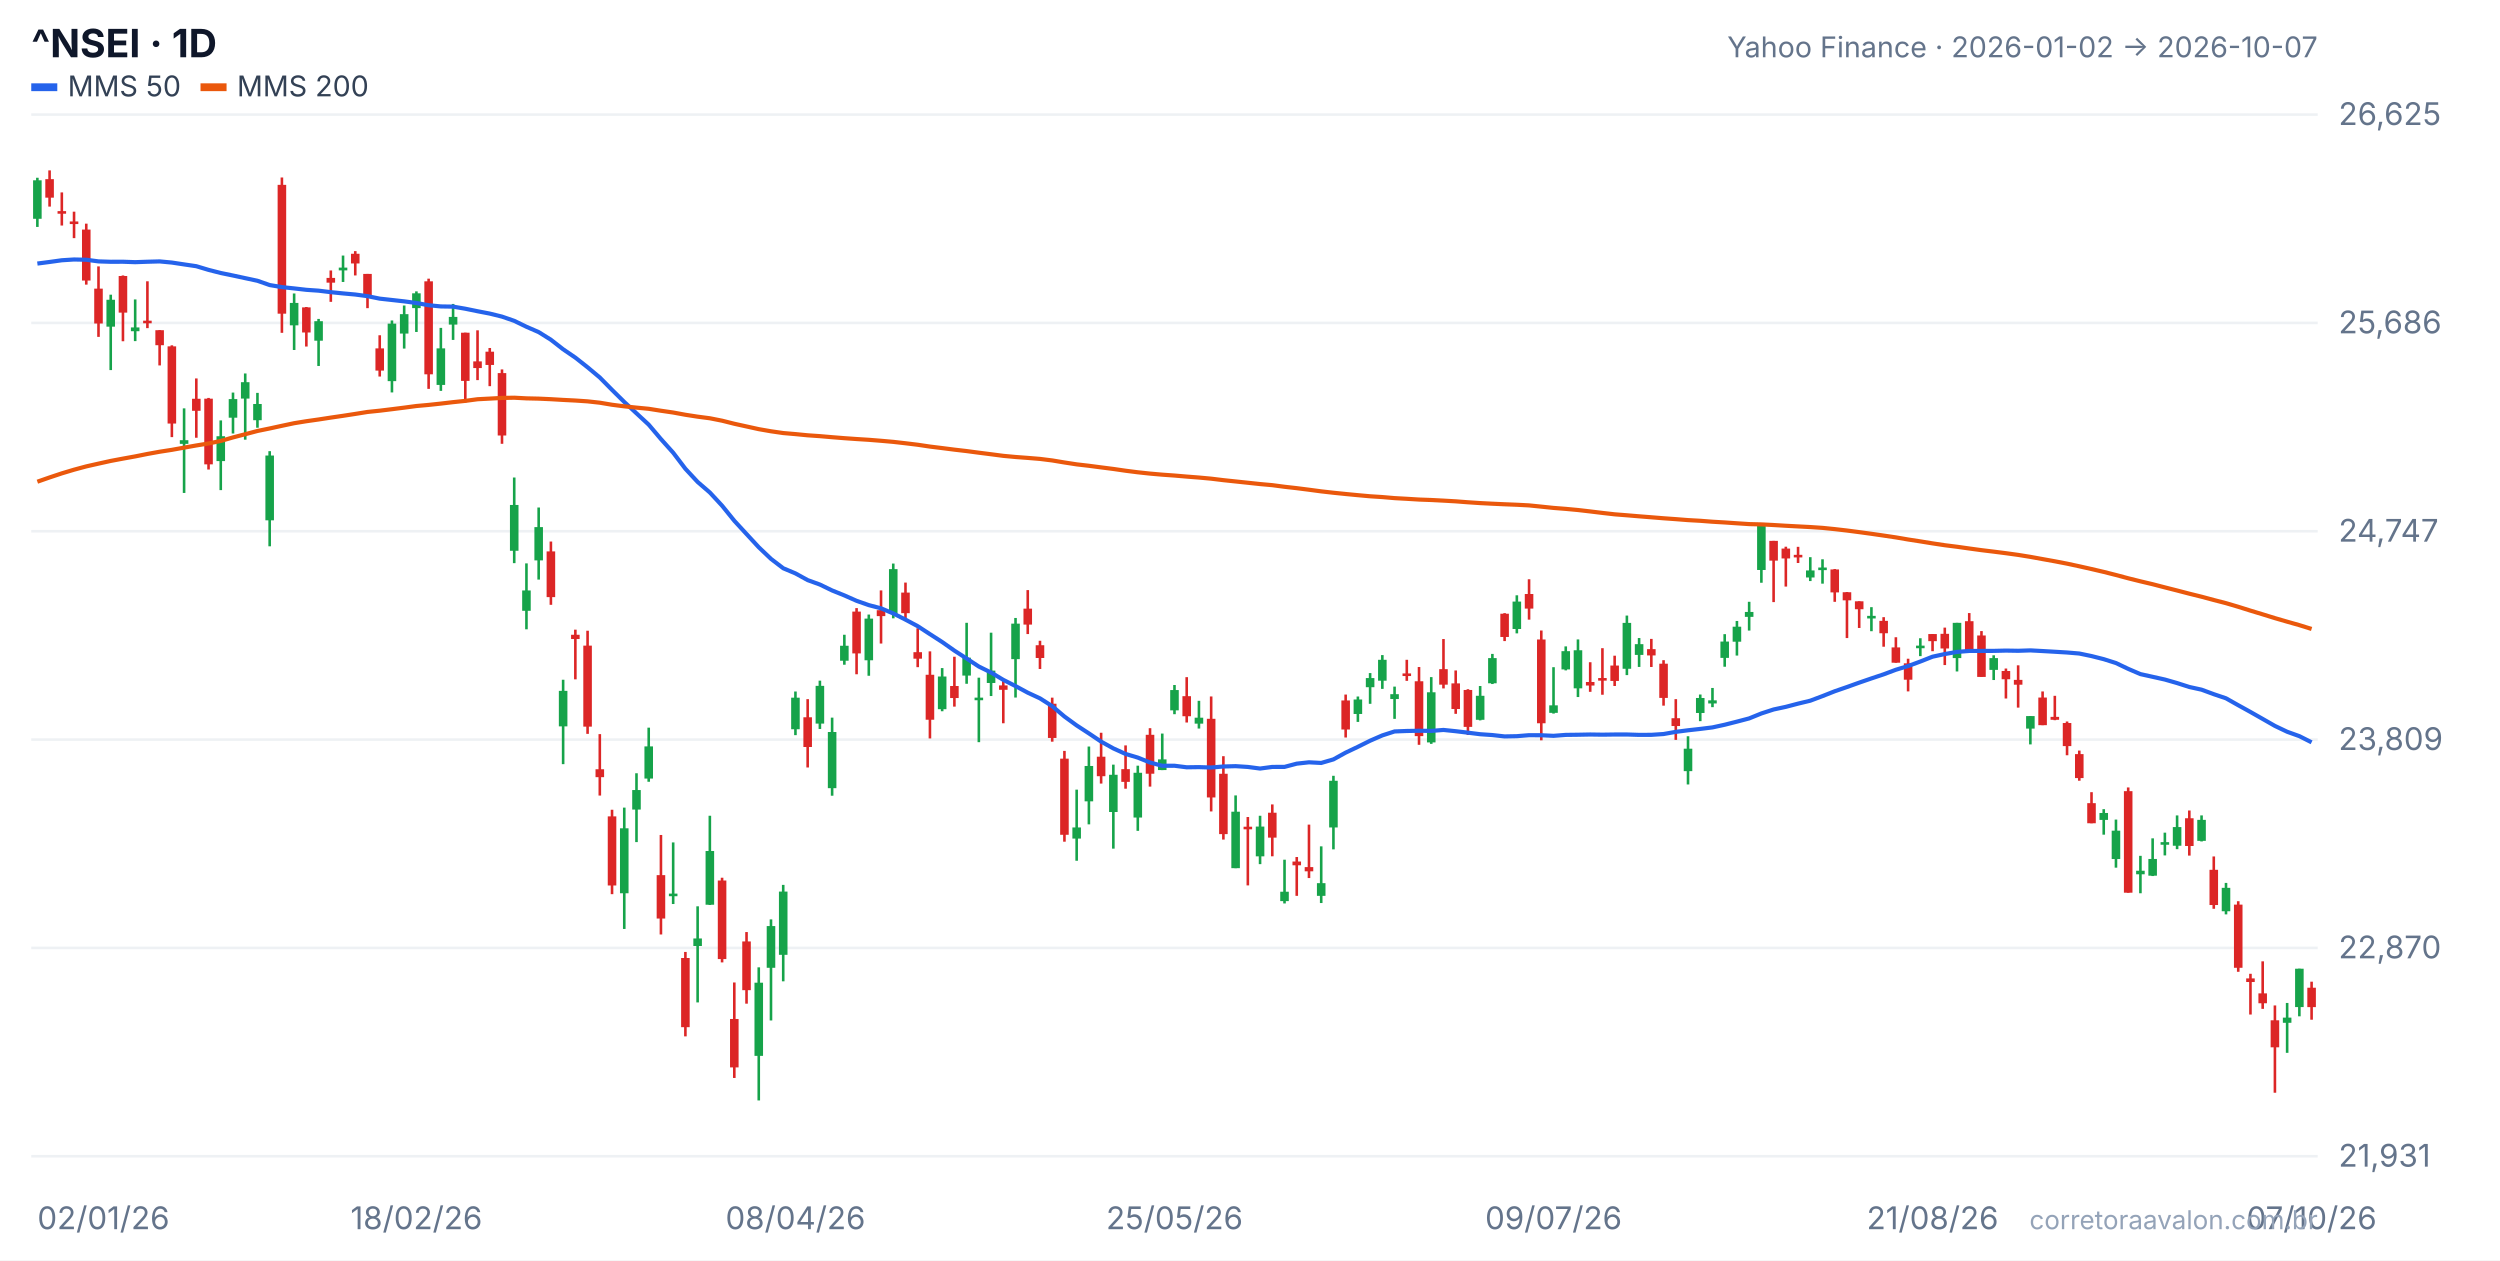
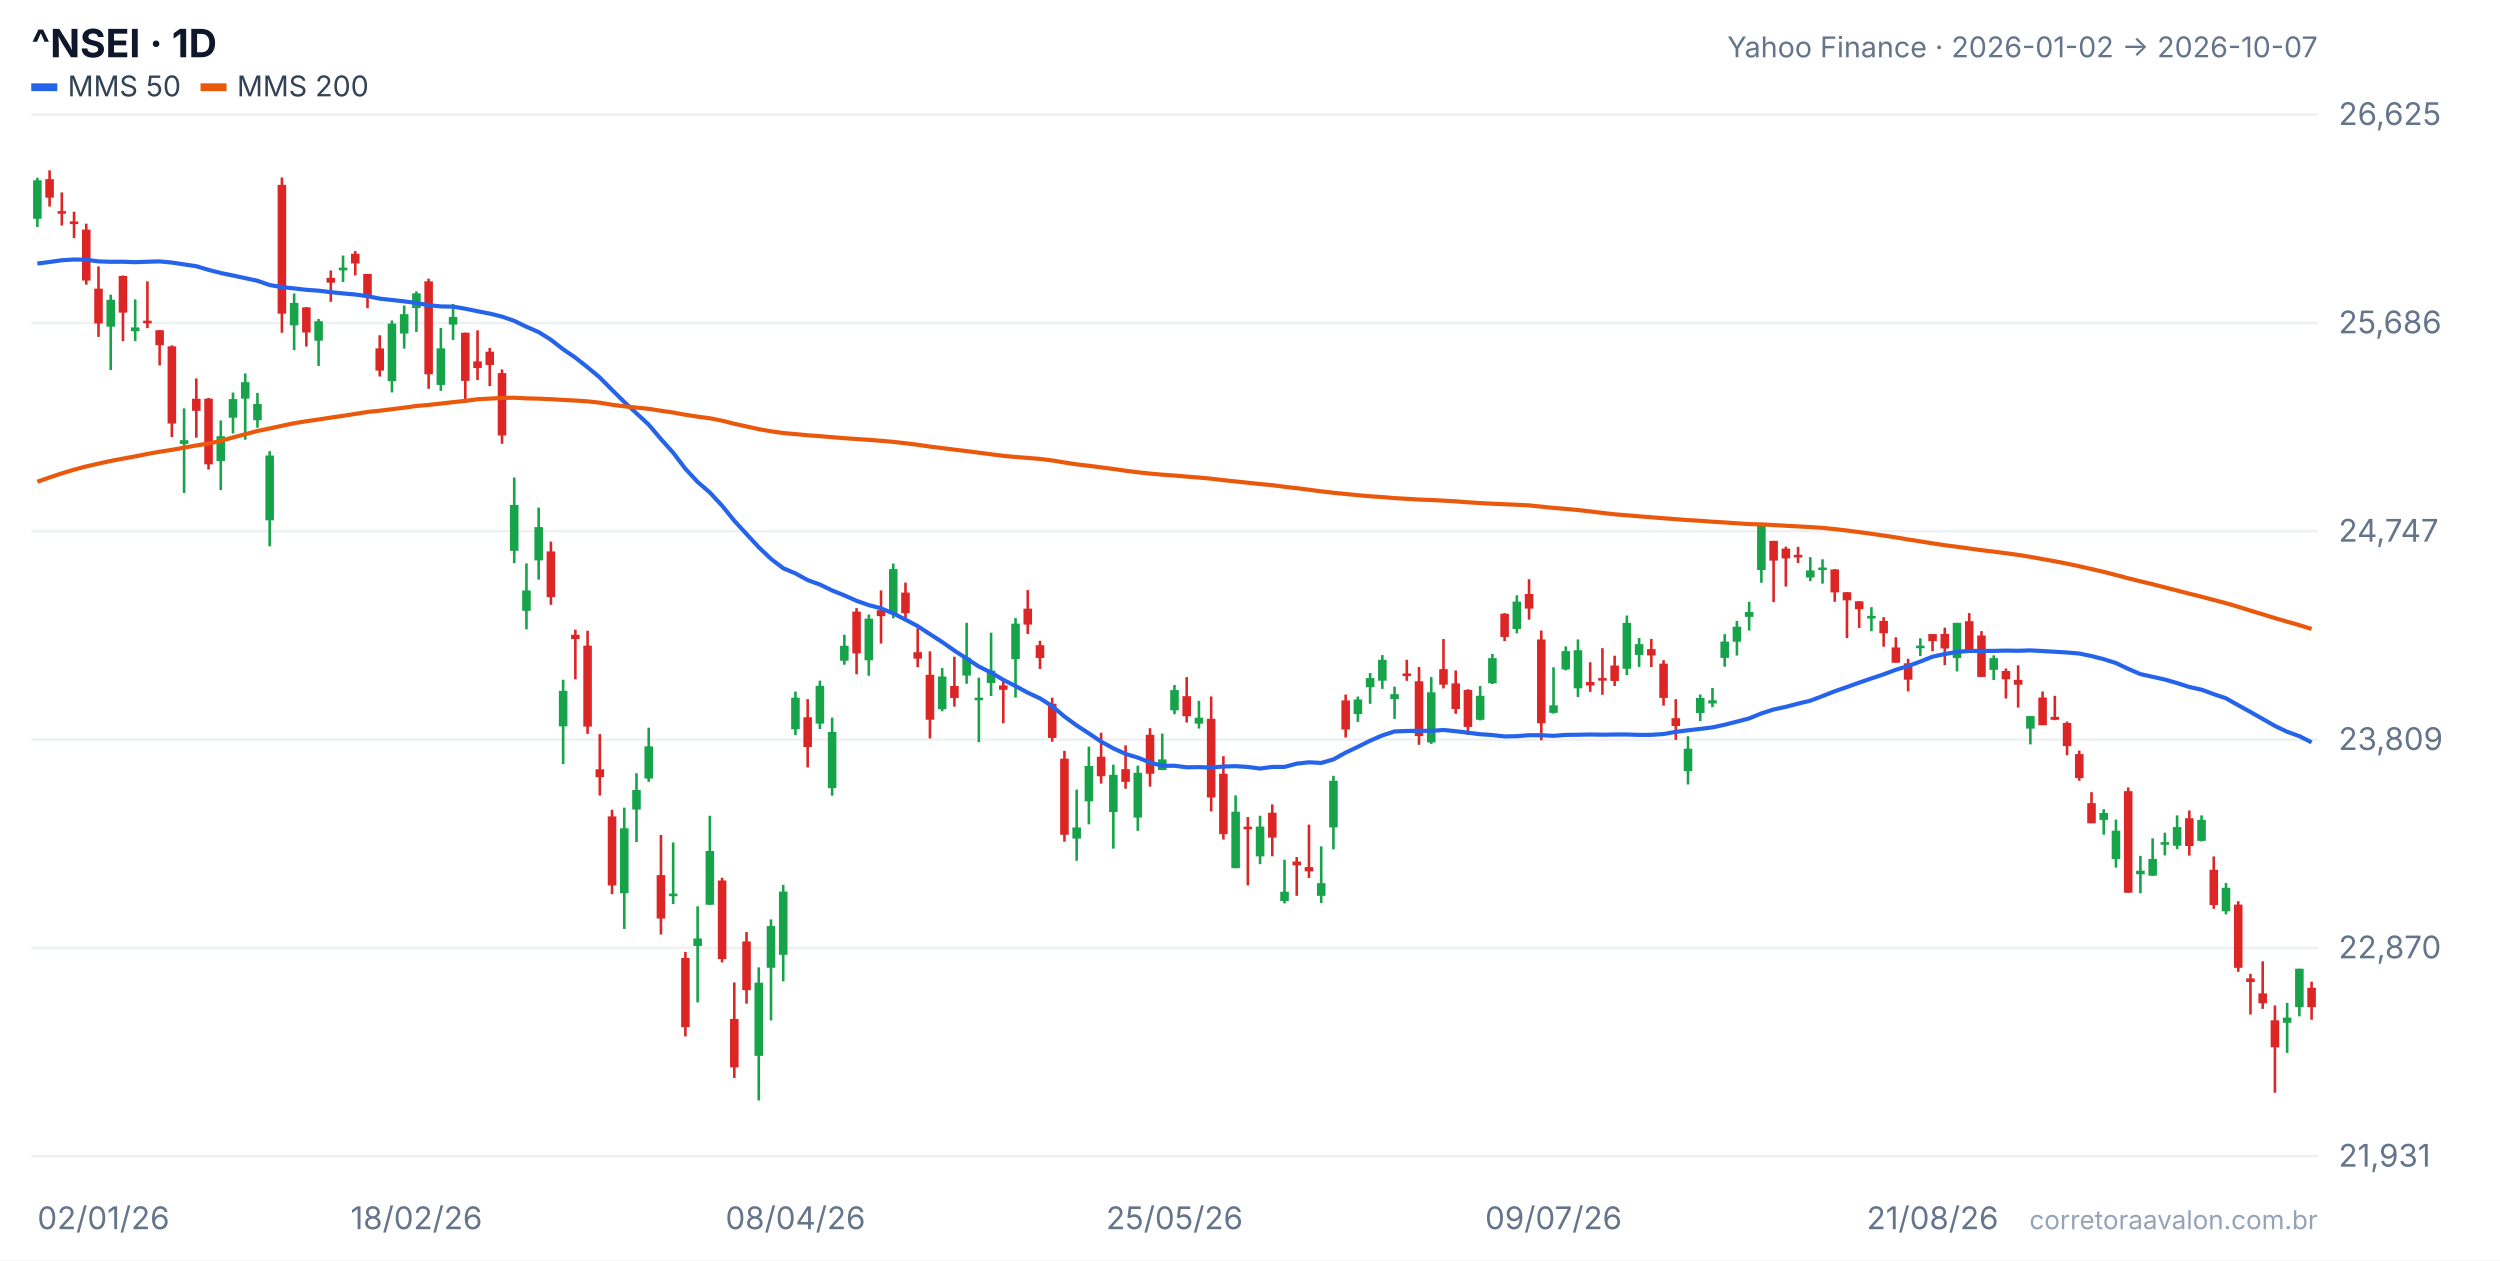
<svg xmlns="http://www.w3.org/2000/svg" viewBox="0 0 960 484" font-family="Inter,system-ui,sans-serif" font-size="12" role="img">
  <rect width="960" height="484" fill="#ffffff" />
  <text x="12" y="22" font-size="15" font-weight="700" fill="#0f172a">^NSEI · 1D</text>
  <text x="890" y="22" font-size="11" fill="#64748b" text-anchor="end">Yahoo Finance · 2026-01-02 → 2026-10-07</text>
  <line x1="12" x2="890" y1="444" y2="444" stroke="#eef1f4" />
  <text x="898" y="448" fill="#64748b">21,931</text>
  <line x1="12" x2="890" y1="364" y2="364" stroke="#eef1f4" />
  <text x="898" y="368" fill="#64748b">22,870</text>
  <line x1="12" x2="890" y1="284" y2="284" stroke="#eef1f4" />
  <text x="898" y="288" fill="#64748b">23,809</text>
  <line x1="12" x2="890" y1="204" y2="204" stroke="#eef1f4" />
  <text x="898" y="208" fill="#64748b">24,747</text>
  <line x1="12" x2="890" y1="124" y2="124" stroke="#eef1f4" />
  <text x="898" y="128" fill="#64748b">25,686</text>
  <line x1="12" x2="890" y1="44" y2="44" stroke="#eef1f4" />
  <text x="898" y="48" fill="#64748b">26,625</text>
  <text x="14.348" y="472" fill="#64748b" text-anchor="start">02/01/26</text>
  <text x="159.898" y="472" fill="#64748b" text-anchor="middle">18/02/26</text>
  <text x="305.449" y="472" fill="#64748b" text-anchor="middle">08/04/26</text>
  <text x="451" y="472" fill="#64748b" text-anchor="middle">25/05/26</text>
  <text x="596.551" y="472" fill="#64748b" text-anchor="middle">09/07/26</text>
  <text x="742.102" y="472" fill="#64748b" text-anchor="middle">21/08/26</text>
-   <text x="887.652" y="472" fill="#64748b" text-anchor="middle">07/10/26</text>
  <line x1="14.348" x2="14.348" y1="68.258" y2="87.143" stroke="#16a34a" />
  <rect x="12.704" y="69.234" width="3.287" height="14.782" fill="#16a34a" />
  <line x1="19.043" x2="19.043" y1="65.429" y2="79.333" stroke="#dc2626" />
  <rect x="17.399" y="68.795" width="3.287" height="7.108" fill="#dc2626" />
  <line x1="23.738" x2="23.738" y1="73.887" y2="86.602" stroke="#dc2626" />
  <rect x="22.095" y="81.067" width="3.287" height="1" fill="#dc2626" />
  <line x1="28.433" x2="28.433" y1="81.284" y2="91.447" stroke="#dc2626" />
  <rect x="26.79" y="85.039" width="3.287" height="1" fill="#dc2626" />
  <line x1="33.128" x2="33.128" y1="85.882" y2="109.298" stroke="#dc2626" />
  <rect x="31.485" y="88.158" width="3.287" height="19.572" fill="#dc2626" />
  <line x1="37.824" x2="37.824" y1="102.296" y2="129.363" stroke="#dc2626" />
  <rect x="36.18" y="110.836" width="3.287" height="13.389" fill="#dc2626" />
  <line x1="42.519" x2="42.519" y1="113.158" y2="142.113" stroke="#16a34a" />
  <rect x="40.875" y="115.11" width="3.287" height="10.329" fill="#16a34a" />
  <line x1="47.214" x2="47.214" y1="105.773" y2="131.042" stroke="#dc2626" />
  <rect x="45.571" y="105.982" width="3.287" height="14.066" fill="#dc2626" />
  <line x1="51.909" x2="51.909" y1="114.982" y2="130.987" stroke="#16a34a" />
  <rect x="50.266" y="125.733" width="3.287" height="1.453" fill="#16a34a" />
  <line x1="56.604" x2="56.604" y1="108.015" y2="126.006" stroke="#dc2626" />
  <rect x="54.961" y="123.138" width="3.287" height="1" fill="#dc2626" />
  <line x1="61.299" x2="61.299" y1="126.781" y2="140.327" stroke="#dc2626" />
  <rect x="59.656" y="126.798" width="3.287" height="5.761" fill="#dc2626" />
  <line x1="65.995" x2="65.995" y1="132.602" y2="167.855" stroke="#dc2626" />
  <rect x="64.351" y="133.002" width="3.287" height="29.641" fill="#dc2626" />
  <line x1="70.69" x2="70.69" y1="156.81" y2="189.293" stroke="#16a34a" />
  <rect x="69.047" y="169.035" width="3.287" height="1.406" fill="#16a34a" />
  <line x1="75.385" x2="75.385" y1="145.322" y2="168.098" stroke="#dc2626" />
  <rect x="73.742" y="153.128" width="3.287" height="4.623" fill="#dc2626" />
  <line x1="80.08" x2="80.08" y1="152.804" y2="180.302" stroke="#dc2626" />
  <rect x="78.437" y="153.09" width="3.287" height="25.222" fill="#dc2626" />
  <line x1="84.775" x2="84.775" y1="161.437" y2="188.206" stroke="#16a34a" />
  <rect x="83.132" y="167.51" width="3.287" height="9.549" fill="#16a34a" />
  <line x1="89.471" x2="89.471" y1="150.746" y2="166.466" stroke="#16a34a" />
  <rect x="87.827" y="153.247" width="3.287" height="7.15" fill="#16a34a" />
  <line x1="94.166" x2="94.166" y1="143.412" y2="168.839" stroke="#16a34a" />
  <rect x="92.522" y="146.758" width="3.287" height="6.298" fill="#16a34a" />
  <line x1="98.861" x2="98.861" y1="150.865" y2="164.25" stroke="#16a34a" />
  <rect x="97.218" y="155.131" width="3.287" height="6.23" fill="#16a34a" />
  <line x1="103.556" x2="103.556" y1="173.245" y2="209.78" stroke="#16a34a" />
  <rect x="101.913" y="174.924" width="3.287" height="24.877" fill="#16a34a" />
  <line x1="108.251" x2="108.251" y1="68.156" y2="127.804" stroke="#dc2626" />
  <rect x="106.608" y="70.981" width="3.287" height="49.472" fill="#dc2626" />
  <line x1="112.947" x2="112.947" y1="112.698" y2="134.396" stroke="#16a34a" />
  <rect x="111.303" y="116.324" width="3.287" height="8.603" fill="#16a34a" />
  <line x1="117.642" x2="117.642" y1="117.888" y2="133.071" stroke="#dc2626" />
  <rect x="115.998" y="118.037" width="3.287" height="9.639" fill="#dc2626" />
  <line x1="122.337" x2="122.337" y1="122.465" y2="140.536" stroke="#16a34a" />
  <rect x="120.694" y="123.338" width="3.287" height="7.491" fill="#16a34a" />
  <line x1="127.032" x2="127.032" y1="103.86" y2="115.907" stroke="#dc2626" />
  <rect x="125.389" y="106.719" width="3.287" height="1.824" fill="#dc2626" />
  <line x1="131.727" x2="131.727" y1="98.133" y2="108.275" stroke="#16a34a" />
  <rect x="130.084" y="102.761" width="3.287" height="1.065" fill="#16a34a" />
  <line x1="136.422" x2="136.422" y1="96.433" y2="105.773" stroke="#dc2626" />
  <rect x="134.779" y="97.451" width="3.287" height="3.716" fill="#dc2626" />
  <line x1="141.118" x2="141.118" y1="105.185" y2="118.335" stroke="#dc2626" />
  <rect x="139.474" y="105.185" width="3.287" height="8.48" fill="#dc2626" />
  <line x1="145.813" x2="145.813" y1="128.737" y2="144.593" stroke="#dc2626" />
  <rect x="144.17" y="133.782" width="3.287" height="8.527" fill="#dc2626" />
  <line x1="150.508" x2="150.508" y1="123.057" y2="150.695" stroke="#16a34a" />
  <rect x="148.865" y="124.271" width="3.287" height="22.086" fill="#16a34a" />
  <line x1="155.203" x2="155.203" y1="117.313" y2="133.855" stroke="#16a34a" />
  <rect x="153.56" y="120.636" width="3.287" height="7.453" fill="#16a34a" />
  <line x1="159.898" x2="159.898" y1="111.888" y2="127.476" stroke="#16a34a" />
  <rect x="158.255" y="112.63" width="3.287" height="5.684" fill="#16a34a" />
  <line x1="164.594" x2="164.594" y1="107.009" y2="149.327" stroke="#dc2626" />
  <rect x="162.95" y="108.028" width="3.287" height="35.709" fill="#dc2626" />
  <line x1="169.289" x2="169.289" y1="125.907" y2="150.094" stroke="#16a34a" />
  <rect x="167.645" y="133.774" width="3.287" height="14.036" fill="#16a34a" />
  <line x1="173.984" x2="173.984" y1="116.712" y2="130.527" stroke="#16a34a" />
  <rect x="172.341" y="121.693" width="3.287" height="2.949" fill="#16a34a" />
  <line x1="178.679" x2="178.679" y1="127.761" y2="154.539" stroke="#dc2626" />
  <rect x="177.036" y="127.761" width="3.287" height="18.506" fill="#dc2626" />
  <line x1="183.374" x2="183.374" y1="126.841" y2="145.965" stroke="#dc2626" />
  <rect x="181.731" y="138.772" width="3.287" height="2.565" fill="#dc2626" />
  <line x1="188.07" x2="188.07" y1="133.629" y2="148.287" stroke="#dc2626" />
  <rect x="186.426" y="135.048" width="3.287" height="5.092" fill="#dc2626" />
  <line x1="192.765" x2="192.765" y1="141.857" y2="170.416" stroke="#dc2626" />
  <rect x="191.121" y="143.268" width="3.287" height="23.965" fill="#dc2626" />
  <line x1="197.46" x2="197.46" y1="183.365" y2="216.249" stroke="#16a34a" />
  <rect x="195.817" y="193.903" width="3.287" height="17.594" fill="#16a34a" />
  <line x1="202.155" x2="202.155" y1="216.339" y2="241.654" stroke="#16a34a" />
  <rect x="200.512" y="226.732" width="3.287" height="7.815" fill="#16a34a" />
  <line x1="206.85" x2="206.85" y1="194.883" y2="222.564" stroke="#16a34a" />
  <rect x="205.207" y="202.409" width="3.287" height="12.779" fill="#16a34a" />
  <line x1="211.545" x2="211.545" y1="207.948" y2="232.25" stroke="#dc2626" />
  <rect x="209.902" y="211.741" width="3.287" height="17.552" fill="#dc2626" />
  <line x1="216.241" x2="216.241" y1="261.021" y2="293.436" stroke="#16a34a" />
  <rect x="214.597" y="265.291" width="3.287" height="13.636" fill="#16a34a" />
  <line x1="220.936" x2="220.936" y1="241.791" y2="260.868" stroke="#dc2626" />
  <rect x="219.293" y="243.751" width="3.287" height="1.636" fill="#dc2626" />
  <line x1="225.631" x2="225.631" y1="242.2" y2="281.803" stroke="#dc2626" />
  <rect x="223.988" y="247.922" width="3.287" height="31.107" fill="#dc2626" />
  <line x1="230.326" x2="230.326" y1="281.901" y2="305.495" stroke="#dc2626" />
  <rect x="228.683" y="295.392" width="3.287" height="3.042" fill="#dc2626" />
  <line x1="235.021" x2="235.021" y1="310.941" y2="343.36" stroke="#dc2626" />
  <rect x="233.378" y="313.489" width="3.287" height="26.539" fill="#dc2626" />
  <line x1="239.717" x2="239.717" y1="310.123" y2="356.719" stroke="#16a34a" />
  <rect x="238.073" y="318.066" width="3.287" height="24.945" fill="#16a34a" />
  <line x1="244.412" x2="244.412" y1="296.93" y2="323.367" stroke="#16a34a" />
  <rect x="242.768" y="303.377" width="3.287" height="7.496" fill="#16a34a" />
  <line x1="249.107" x2="249.107" y1="279.421" y2="300.199" stroke="#16a34a" />
  <rect x="247.464" y="286.618" width="3.287" height="12.349" fill="#16a34a" />
  <line x1="253.802" x2="253.802" y1="320.631" y2="358.841" stroke="#dc2626" />
  <rect x="252.159" y="336.052" width="3.287" height="16.67" fill="#dc2626" />
  <line x1="258.497" x2="258.497" y1="323.49" y2="347.144" stroke="#16a34a" />
  <rect x="256.854" y="343.147" width="3.287" height="1" fill="#16a34a" />
  <line x1="263.193" x2="263.193" y1="365.544" y2="397.967" stroke="#dc2626" />
  <rect x="261.549" y="367.875" width="3.287" height="26.564" fill="#dc2626" />
  <line x1="267.888" x2="267.888" y1="348.022" y2="384.932" stroke="#16a34a" />
  <rect x="266.244" y="360.371" width="3.287" height="2.893" fill="#16a34a" />
  <line x1="272.583" x2="272.583" y1="313.246" y2="347.519" stroke="#16a34a" />
  <rect x="270.94" y="326.789" width="3.287" height="20.628" fill="#16a34a" />
  <line x1="277.278" x2="277.278" y1="337.045" y2="369.562" stroke="#dc2626" />
  <rect x="275.635" y="338.115" width="3.287" height="30.165" fill="#dc2626" />
  <line x1="281.973" x2="281.973" y1="377.271" y2="413.938" stroke="#dc2626" />
  <rect x="280.33" y="391.286" width="3.287" height="18.6" fill="#dc2626" />
  <line x1="286.668" x2="286.668" y1="357.908" y2="385.41" stroke="#dc2626" />
  <rect x="285.025" y="361.513" width="3.287" height="18.715" fill="#dc2626" />
  <line x1="291.364" x2="291.364" y1="371.458" y2="422.571" stroke="#16a34a" />
  <rect x="289.72" y="377.356" width="3.287" height="28.098" fill="#16a34a" />
  <line x1="296.059" x2="296.059" y1="353.046" y2="391.857" stroke="#16a34a" />
  <rect x="294.416" y="355.611" width="3.287" height="16.018" fill="#16a34a" />
  <line x1="300.754" x2="300.754" y1="339.794" y2="376.828" stroke="#16a34a" />
  <rect x="299.111" y="342.367" width="3.287" height="24.285" fill="#16a34a" />
  <line x1="305.449" x2="305.449" y1="265.538" y2="282.297" stroke="#16a34a" />
  <rect x="303.806" y="267.907" width="3.287" height="12.119" fill="#16a34a" />
  <line x1="310.144" x2="310.144" y1="268.47" y2="294.714" stroke="#dc2626" />
  <rect x="308.501" y="275.433" width="3.287" height="11.416" fill="#dc2626" />
  <line x1="314.84" x2="314.84" y1="261.371" y2="279.924" stroke="#16a34a" />
  <rect x="313.196" y="263.369" width="3.287" height="14.492" fill="#16a34a" />
  <line x1="319.535" x2="319.535" y1="275.573" y2="305.555" stroke="#16a34a" />
  <rect x="317.891" y="281.091" width="3.287" height="21.566" fill="#16a34a" />
  <line x1="324.23" x2="324.23" y1="243.742" y2="255.256" stroke="#16a34a" />
  <rect x="322.587" y="247.969" width="3.287" height="5.753" fill="#16a34a" />
  <line x1="328.925" x2="328.925" y1="233.511" y2="258.92" stroke="#dc2626" />
  <rect x="327.282" y="234.853" width="3.287" height="16.06" fill="#dc2626" />
  <line x1="333.62" x2="333.62" y1="235.987" y2="259.496" stroke="#16a34a" />
  <rect x="331.977" y="237.551" width="3.287" height="15.992" fill="#16a34a" />
  <line x1="338.316" x2="338.316" y1="226.719" y2="247.121" stroke="#dc2626" />
  <rect x="336.672" y="234.316" width="3.287" height="2.271" fill="#dc2626" />
  <line x1="343.011" x2="343.011" y1="216.402" y2="237.436" stroke="#16a34a" />
  <rect x="341.367" y="218.542" width="3.287" height="17.219" fill="#16a34a" />
  <line x1="347.706" x2="347.706" y1="223.71" y2="237.606" stroke="#dc2626" />
  <rect x="346.063" y="227.554" width="3.287" height="7.905" fill="#dc2626" />
  <line x1="352.401" x2="352.401" y1="241.245" y2="256.193" stroke="#dc2626" />
  <rect x="350.758" y="250.437" width="3.287" height="2.497" fill="#dc2626" />
  <line x1="357.096" x2="357.096" y1="250.125" y2="283.563" stroke="#dc2626" />
  <rect x="355.453" y="259.112" width="3.287" height="17.266" fill="#dc2626" />
  <line x1="361.791" x2="361.791" y1="256.543" y2="273.119" stroke="#16a34a" />
  <rect x="360.148" y="259.781" width="3.287" height="12.549" fill="#16a34a" />
  <line x1="366.487" x2="366.487" y1="252.188" y2="271.342" stroke="#dc2626" />
  <rect x="364.843" y="263.429" width="3.287" height="4.619" fill="#dc2626" />
  <line x1="371.182" x2="371.182" y1="239.157" y2="262.572" stroke="#16a34a" />
  <rect x="369.539" y="252.542" width="3.287" height="6.882" fill="#16a34a" />
  <line x1="375.877" x2="375.877" y1="260.229" y2="284.995" stroke="#16a34a" />
  <rect x="374.234" y="267.89" width="3.287" height="1" fill="#16a34a" />
  <line x1="380.572" x2="380.572" y1="242.95" y2="267.277" stroke="#16a34a" />
  <rect x="378.929" y="257.514" width="3.287" height="4.751" fill="#16a34a" />
  <line x1="385.267" x2="385.267" y1="260.719" y2="277.734" stroke="#dc2626" />
  <rect x="383.624" y="263.199" width="3.287" height="1.687" fill="#dc2626" />
  <line x1="389.963" x2="389.963" y1="237.299" y2="267.86" stroke="#16a34a" />
  <rect x="388.319" y="239.477" width="3.287" height="13.631" fill="#16a34a" />
  <line x1="394.658" x2="394.658" y1="226.595" y2="243.478" stroke="#dc2626" />
  <rect x="393.014" y="233.72" width="3.287" height="6.123" fill="#dc2626" />
  <line x1="399.353" x2="399.353" y1="246.052" y2="256.888" stroke="#dc2626" />
  <rect x="397.71" y="247.769" width="3.287" height="4.9" fill="#dc2626" />
  <line x1="404.048" x2="404.048" y1="267.899" y2="284.803" stroke="#dc2626" />
  <rect x="402.405" y="270.23" width="3.287" height="13.146" fill="#dc2626" />
  <line x1="408.743" x2="408.743" y1="288.344" y2="323.213" stroke="#dc2626" />
  <rect x="407.1" y="291.323" width="3.287" height="29.236" fill="#dc2626" />
  <line x1="413.439" x2="413.439" y1="303.224" y2="330.53" stroke="#16a34a" />
  <rect x="411.795" y="317.742" width="3.287" height="4.274" fill="#16a34a" />
  <line x1="418.134" x2="418.134" y1="286.669" y2="316.553" stroke="#16a34a" />
  <rect x="416.49" y="294.135" width="3.287" height="13.58" fill="#16a34a" />
  <line x1="422.829" x2="422.829" y1="281.377" y2="300.893" stroke="#dc2626" />
  <rect x="421.186" y="290.573" width="3.287" height="7.491" fill="#dc2626" />
  <line x1="427.524" x2="427.524" y1="293.619" y2="325.881" stroke="#16a34a" />
  <rect x="425.881" y="297.514" width="3.287" height="14.296" fill="#16a34a" />
  <line x1="432.219" x2="432.219" y1="286.235" y2="302.862" stroke="#dc2626" />
  <rect x="430.576" y="295.354" width="3.287" height="4.883" fill="#dc2626" />
  <line x1="436.914" x2="436.914" y1="294.024" y2="319.046" stroke="#16a34a" />
  <rect x="435.271" y="296.743" width="3.287" height="17.194" fill="#16a34a" />
  <line x1="441.61" x2="441.61" y1="279.621" y2="302.061" stroke="#dc2626" />
  <rect x="439.966" y="282.165" width="3.287" height="14.944" fill="#dc2626" />
  <line x1="446.305" x2="446.305" y1="281.688" y2="295.72" stroke="#16a34a" />
  <rect x="444.661" y="291.604" width="3.287" height="4.099" fill="#16a34a" />
  <line x1="451" x2="451" y1="263.041" y2="274.257" stroke="#16a34a" />
  <rect x="449.357" y="264.98" width="3.287" height="7.794" fill="#16a34a" />
  <line x1="455.695" x2="455.695" y1="260.028" y2="277.444" stroke="#dc2626" />
  <rect x="454.052" y="267.332" width="3.287" height="7.704" fill="#dc2626" />
  <line x1="460.39" x2="460.39" y1="269.113" y2="279.762" stroke="#16a34a" />
  <rect x="458.747" y="275.595" width="3.287" height="2.284" fill="#16a34a" />
  <line x1="465.086" x2="465.086" y1="267.443" y2="311.593" stroke="#dc2626" />
  <rect x="463.442" y="276.021" width="3.287" height="30.203" fill="#dc2626" />
  <line x1="469.781" x2="469.781" y1="290.377" y2="322.4" stroke="#dc2626" />
  <rect x="468.137" y="297.126" width="3.287" height="23.172" fill="#dc2626" />
  <line x1="474.476" x2="474.476" y1="305.44" y2="333.376" stroke="#16a34a" />
  <rect x="472.833" y="311.695" width="3.287" height="21.681" fill="#16a34a" />
  <line x1="479.171" x2="479.171" y1="313.732" y2="339.994" stroke="#dc2626" />
  <rect x="477.528" y="317.457" width="3.287" height="1" fill="#dc2626" />
  <line x1="483.866" x2="483.866" y1="313.251" y2="331.829" stroke="#16a34a" />
  <rect x="482.223" y="317.405" width="3.287" height="11.429" fill="#16a34a" />
  <line x1="488.561" x2="488.561" y1="308.9" y2="328.817" stroke="#dc2626" />
  <rect x="486.918" y="312.087" width="3.287" height="9.566" fill="#dc2626" />
  <line x1="493.257" x2="493.257" y1="330.125" y2="346.927" stroke="#16a34a" />
  <rect x="491.613" y="342.423" width="3.287" height="3.605" fill="#16a34a" />
  <line x1="497.952" x2="497.952" y1="329.094" y2="344.004" stroke="#dc2626" />
  <rect x="496.309" y="330.828" width="3.287" height="1.445" fill="#dc2626" />
  <line x1="502.647" x2="502.647" y1="316.655" y2="337.173" stroke="#dc2626" />
  <rect x="501.004" y="332.967" width="3.287" height="1.619" fill="#dc2626" />
  <line x1="507.342" x2="507.342" y1="324.999" y2="346.765" stroke="#16a34a" />
  <rect x="505.699" y="339.133" width="3.287" height="4.875" fill="#16a34a" />
  <line x1="512.037" x2="512.037" y1="297.906" y2="326.154" stroke="#16a34a" />
  <rect x="510.394" y="299.819" width="3.287" height="17.927" fill="#16a34a" />
  <line x1="516.733" x2="516.733" y1="266.71" y2="283.209" stroke="#dc2626" />
  <rect x="515.089" y="268.973" width="3.287" height="11.16" fill="#dc2626" />
  <line x1="521.428" x2="521.428" y1="267.46" y2="277.21" stroke="#16a34a" />
  <rect x="519.784" y="268.606" width="3.287" height="5.561" fill="#16a34a" />
  <line x1="526.123" x2="526.123" y1="258.46" y2="270.264" stroke="#16a34a" />
  <rect x="524.48" y="260.378" width="3.287" height="3.511" fill="#16a34a" />
  <line x1="530.818" x2="530.818" y1="251.553" y2="264.533" stroke="#16a34a" />
  <rect x="529.175" y="253.364" width="3.287" height="8.028" fill="#16a34a" />
  <line x1="535.513" x2="535.513" y1="263.659" y2="276.042" stroke="#16a34a" />
  <rect x="533.87" y="266.565" width="3.287" height="1.866" fill="#16a34a" />
  <line x1="540.209" x2="540.209" y1="253.36" y2="261.447" stroke="#dc2626" />
  <rect x="538.565" y="258.597" width="3.287" height="1" fill="#dc2626" />
  <line x1="544.904" x2="544.904" y1="256.134" y2="286.009" stroke="#dc2626" />
  <rect x="543.26" y="261.605" width="3.287" height="21.067" fill="#dc2626" />
  <line x1="549.599" x2="549.599" y1="260.007" y2="285.642" stroke="#16a34a" />
  <rect x="547.956" y="265.836" width="3.287" height="19.248" fill="#16a34a" />
  <line x1="554.294" x2="554.294" y1="245.387" y2="264.358" stroke="#dc2626" />
  <rect x="552.651" y="256.956" width="3.287" height="5.953" fill="#dc2626" />
  <line x1="558.989" x2="558.989" y1="257.455" y2="274.112" stroke="#dc2626" />
  <rect x="557.346" y="262.419" width="3.287" height="9.843" fill="#dc2626" />
  <line x1="563.684" x2="563.684" y1="264.652" y2="282.238" stroke="#dc2626" />
  <rect x="562.041" y="264.95" width="3.287" height="14.173" fill="#dc2626" />
  <line x1="568.38" x2="568.38" y1="263.429" y2="276.622" stroke="#16a34a" />
  <rect x="566.736" y="267.183" width="3.287" height="9.221" fill="#16a34a" />
  <line x1="573.075" x2="573.075" y1="251.101" y2="262.67" stroke="#16a34a" />
  <rect x="571.432" y="252.708" width="3.287" height="9.673" fill="#16a34a" />
  <line x1="577.77" x2="577.77" y1="235.454" y2="246.175" stroke="#dc2626" />
  <rect x="576.127" y="235.667" width="3.287" height="8.932" fill="#dc2626" />
  <line x1="582.465" x2="582.465" y1="228.594" y2="243.214" stroke="#16a34a" />
  <rect x="580.822" y="231.006" width="3.287" height="10.525" fill="#16a34a" />
  <line x1="587.16" x2="587.16" y1="222.436" y2="237.943" stroke="#dc2626" />
  <rect x="585.517" y="228.099" width="3.287" height="5.603" fill="#dc2626" />
  <line x1="591.856" x2="591.856" y1="242.114" y2="284.283" stroke="#dc2626" />
  <rect x="590.212" y="245.562" width="3.287" height="32.172" fill="#dc2626" />
  <line x1="596.551" x2="596.551" y1="256.202" y2="274.014" stroke="#16a34a" />
  <rect x="594.907" y="270.852" width="3.287" height="2.885" fill="#16a34a" />
  <line x1="601.246" x2="601.246" y1="248.212" y2="257.425" stroke="#16a34a" />
  <rect x="599.603" y="250.049" width="3.287" height="7.005" fill="#16a34a" />
  <line x1="605.941" x2="605.941" y1="245.54" y2="267.665" stroke="#16a34a" />
  <rect x="604.298" y="249.699" width="3.287" height="14.624" fill="#16a34a" />
  <line x1="610.636" x2="610.636" y1="254.293" y2="265.662" stroke="#dc2626" />
  <rect x="608.993" y="261.886" width="3.287" height="1.359" fill="#dc2626" />
  <line x1="615.332" x2="615.332" y1="248.903" y2="266.782" stroke="#dc2626" />
  <rect x="613.688" y="260.365" width="3.287" height="1" fill="#dc2626" />
  <line x1="620.027" x2="620.027" y1="251.787" y2="263.42" stroke="#dc2626" />
  <rect x="618.383" y="255.571" width="3.287" height="5.91" fill="#dc2626" />
  <line x1="624.722" x2="624.722" y1="236.379" y2="259.24" stroke="#16a34a" />
  <rect x="623.079" y="239.191" width="3.287" height="17.616" fill="#16a34a" />
  <line x1="629.417" x2="629.417" y1="245.004" y2="256.104" stroke="#16a34a" />
  <rect x="627.774" y="247.356" width="3.287" height="4.129" fill="#16a34a" />
  <line x1="634.112" x2="634.112" y1="245.336" y2="256.121" stroke="#dc2626" />
  <rect x="632.469" y="249.269" width="3.287" height="2.416" fill="#dc2626" />
  <line x1="638.807" x2="638.807" y1="253.509" y2="270.971" stroke="#dc2626" />
  <rect x="637.164" y="254.86" width="3.287" height="13.141" fill="#dc2626" />
  <line x1="643.503" x2="643.503" y1="268.47" y2="284.113" stroke="#dc2626" />
  <rect x="641.859" y="275.795" width="3.287" height="3" fill="#dc2626" />
  <line x1="648.198" x2="648.198" y1="282.715" y2="301.234" stroke="#16a34a" />
  <rect x="646.555" y="287.5" width="3.287" height="8.616" fill="#16a34a" />
  <line x1="652.893" x2="652.893" y1="266.693" y2="276.924" stroke="#16a34a" />
  <rect x="651.25" y="268.027" width="3.287" height="5.757" fill="#16a34a" />
  <line x1="657.588" x2="657.588" y1="264.175" y2="271.551" stroke="#16a34a" />
  <rect x="655.945" y="268.93" width="3.287" height="1.202" fill="#16a34a" />
  <line x1="662.283" x2="662.283" y1="243.516" y2="256.027" stroke="#16a34a" />
  <rect x="660.64" y="246.359" width="3.287" height="6.268" fill="#16a34a" />
  <line x1="666.979" x2="666.979" y1="238.454" y2="251.736" stroke="#16a34a" />
  <rect x="665.335" y="240.653" width="3.287" height="5.761" fill="#16a34a" />
  <line x1="671.674" x2="671.674" y1="231.086" y2="242.14" stroke="#16a34a" />
  <rect x="670.03" y="234.99" width="3.287" height="1.888" fill="#16a34a" />
  <line x1="676.369" x2="676.369" y1="201.693" y2="223.778" stroke="#16a34a" />
  <rect x="674.726" y="201.693" width="3.287" height="17.181" fill="#16a34a" />
  <line x1="681.064" x2="681.064" y1="207.693" y2="231.21" stroke="#dc2626" />
  <rect x="679.421" y="207.693" width="3.287" height="7.585" fill="#dc2626" />
  <line x1="685.759" x2="685.759" y1="209.934" y2="225.244" stroke="#dc2626" />
  <rect x="684.116" y="210.65" width="3.287" height="3.797" fill="#dc2626" />
  <line x1="690.455" x2="690.455" y1="209.981" y2="216.194" stroke="#dc2626" />
  <rect x="688.811" y="213.053" width="3.287" height="1" fill="#dc2626" />
  <line x1="695.15" x2="695.15" y1="213.956" y2="223.131" stroke="#16a34a" />
  <rect x="693.506" y="219.049" width="3.287" height="2.706" fill="#16a34a" />
  <line x1="699.845" x2="699.845" y1="214.762" y2="224.124" stroke="#16a34a" />
  <rect x="698.202" y="217.928" width="3.287" height="1" fill="#16a34a" />
  <line x1="704.54" x2="704.54" y1="218.52" y2="231.099" stroke="#dc2626" />
  <rect x="702.897" y="218.669" width="3.287" height="8.812" fill="#dc2626" />
  <line x1="709.235" x2="709.235" y1="227.345" y2="245.016" stroke="#dc2626" />
  <rect x="707.592" y="227.418" width="3.287" height="3.111" fill="#dc2626" />
  <line x1="713.93" x2="713.93" y1="230.899" y2="241.143" stroke="#dc2626" />
  <rect x="712.287" y="230.899" width="3.287" height="3.047" fill="#dc2626" />
  <line x1="718.626" x2="718.626" y1="233.149" y2="242.387" stroke="#16a34a" />
  <rect x="716.982" y="236.49" width="3.287" height="1" fill="#16a34a" />
  <line x1="723.321" x2="723.321" y1="236.993" y2="248.34" stroke="#dc2626" />
  <rect x="721.678" y="238.412" width="3.287" height="4.755" fill="#dc2626" />
  <line x1="728.016" x2="728.016" y1="244.701" y2="254.48" stroke="#dc2626" />
  <rect x="726.373" y="248.604" width="3.287" height="5.876" fill="#dc2626" />
  <line x1="732.711" x2="732.711" y1="252.951" y2="265.496" stroke="#dc2626" />
  <rect x="731.068" y="254.723" width="3.287" height="6.285" fill="#dc2626" />
  <line x1="737.406" x2="737.406" y1="245.084" y2="251.953" stroke="#16a34a" />
  <rect x="735.763" y="247.922" width="3.287" height="1" fill="#16a34a" />
  <line x1="742.102" x2="742.102" y1="243.474" y2="250.057" stroke="#dc2626" />
  <rect x="740.458" y="243.474" width="3.287" height="2.731" fill="#dc2626" />
  <line x1="746.797" x2="746.797" y1="241.007" y2="255.384" stroke="#dc2626" />
  <rect x="745.153" y="243.388" width="3.287" height="5.625" fill="#dc2626" />
  <line x1="751.492" x2="751.492" y1="239.17" y2="257.843" stroke="#16a34a" />
  <rect x="749.849" y="239.17" width="3.287" height="13.534" fill="#16a34a" />
  <line x1="756.187" x2="756.187" y1="235.416" y2="249.976" stroke="#dc2626" />
  <rect x="754.544" y="238.539" width="3.287" height="11.437" fill="#dc2626" />
  <line x1="760.882" x2="760.882" y1="242.332" y2="259.939" stroke="#dc2626" />
  <rect x="759.239" y="244.023" width="3.287" height="15.916" fill="#dc2626" />
  <line x1="765.578" x2="765.578" y1="251.634" y2="261.132" stroke="#16a34a" />
  <rect x="763.934" y="252.712" width="3.287" height="4.521" fill="#16a34a" />
  <line x1="770.273" x2="770.273" y1="256.713" y2="268.227" stroke="#dc2626" />
  <rect x="768.629" y="257.663" width="3.287" height="3.166" fill="#dc2626" />
  <line x1="774.968" x2="774.968" y1="255.482" y2="271.725" stroke="#dc2626" />
  <rect x="773.325" y="261.072" width="3.287" height="1.854" fill="#dc2626" />
  <line x1="779.663" x2="779.663" y1="274.973" y2="285.851" stroke="#16a34a" />
  <rect x="778.02" y="274.973" width="3.287" height="4.811" fill="#16a34a" />
  <line x1="784.358" x2="784.358" y1="265.517" y2="278.467" stroke="#dc2626" />
  <rect x="782.715" y="267.856" width="3.287" height="10.61" fill="#dc2626" />
  <line x1="789.053" x2="789.053" y1="267.192" y2="276.558" stroke="#dc2626" />
  <rect x="787.41" y="275.275" width="3.287" height="1.125" fill="#dc2626" />
  <line x1="793.749" x2="793.749" y1="277.056" y2="290.019" stroke="#dc2626" />
  <rect x="792.105" y="277.64" width="3.287" height="8.863" fill="#dc2626" />
  <line x1="798.444" x2="798.444" y1="288.225" y2="299.802" stroke="#dc2626" />
  <rect x="796.801" y="289.576" width="3.287" height="9.204" fill="#dc2626" />
  <line x1="803.139" x2="803.139" y1="304.196" y2="316.131" stroke="#dc2626" />
  <rect x="801.496" y="308.414" width="3.287" height="7.717" fill="#dc2626" />
  <line x1="807.834" x2="807.834" y1="310.724" y2="320.512" stroke="#16a34a" />
  <rect x="806.191" y="312.185" width="3.287" height="2.659" fill="#16a34a" />
  <line x1="812.529" x2="812.529" y1="314.717" y2="333.185" stroke="#16a34a" />
  <rect x="810.886" y="318.978" width="3.287" height="10.891" fill="#16a34a" />
  <line x1="817.225" x2="817.225" y1="302.38" y2="342.798" stroke="#dc2626" />
  <rect x="815.581" y="303.804" width="3.287" height="38.994" fill="#dc2626" />
  <line x1="821.92" x2="821.92" y1="328.638" y2="343.011" stroke="#16a34a" />
  <rect x="820.276" y="334.361" width="3.287" height="1.364" fill="#16a34a" />
  <line x1="826.615" x2="826.615" y1="321.922" y2="336.402" stroke="#16a34a" />
  <rect x="824.972" y="329.844" width="3.287" height="6.422" fill="#16a34a" />
  <line x1="831.31" x2="831.31" y1="319.74" y2="328.48" stroke="#16a34a" />
  <rect x="829.667" y="323.384" width="3.287" height="1" fill="#16a34a" />
  <line x1="836.005" x2="836.005" y1="313.123" y2="326.077" stroke="#16a34a" />
  <rect x="834.362" y="317.597" width="3.287" height="7.167" fill="#16a34a" />
  <line x1="840.701" x2="840.701" y1="311.231" y2="328.553" stroke="#dc2626" />
  <rect x="839.057" y="314.209" width="3.287" height="10.657" fill="#dc2626" />
  <line x1="845.396" x2="845.396" y1="313.114" y2="323.115" stroke="#16a34a" />
  <rect x="843.752" y="314.827" width="3.287" height="8.066" fill="#16a34a" />
  <line x1="850.091" x2="850.091" y1="328.877" y2="348.972" stroke="#dc2626" />
  <rect x="848.448" y="334.003" width="3.287" height="13.525" fill="#dc2626" />
  <line x1="854.786" x2="854.786" y1="339.039" y2="351.12" stroke="#16a34a" />
  <rect x="853.143" y="340.931" width="3.287" height="8.991" fill="#16a34a" />
  <line x1="859.481" x2="859.481" y1="346.066" y2="373.172" stroke="#dc2626" />
  <rect x="857.838" y="347.374" width="3.287" height="24.259" fill="#dc2626" />
  <line x1="864.176" x2="864.176" y1="373.934" y2="389.581" stroke="#dc2626" />
  <rect x="862.533" y="375.707" width="3.287" height="1.385" fill="#dc2626" />
  <line x1="868.872" x2="868.872" y1="369.153" y2="387.404" stroke="#dc2626" />
  <rect x="867.228" y="381.455" width="3.287" height="3.797" fill="#dc2626" />
  <line x1="873.567" x2="873.567" y1="386.091" y2="419.61" stroke="#dc2626" />
  <rect x="871.924" y="391.793" width="3.287" height="10.376" fill="#dc2626" />
  <line x1="878.262" x2="878.262" y1="385.137" y2="404.287" stroke="#16a34a" />
  <rect x="876.619" y="390.766" width="3.287" height="1.99" fill="#16a34a" />
  <line x1="882.957" x2="882.957" y1="371.987" y2="390.267" stroke="#16a34a" />
  <rect x="881.314" y="371.987" width="3.287" height="14.731" fill="#16a34a" />
  <line x1="887.652" x2="887.652" y1="376.968" y2="391.571" stroke="#dc2626" />
  <rect x="886.009" y="379.286" width="3.287" height="7.448" fill="#dc2626" />
  <polyline fill="none" stroke="#2563eb" stroke-width="1.6" points="14.348,101.206 19.043,100.594 23.738,99.94 28.433,99.642 33.128,99.744 37.824,100.375 42.519,100.525 47.214,100.507 51.909,100.674 56.604,100.509 61.299,100.38 65.995,100.823 70.69,101.533 75.385,102.224 80.08,103.633 84.775,104.833 89.471,105.8 94.166,106.813 98.861,107.818 103.556,109.461 108.251,110.253 112.947,110.751 117.642,111.291 122.337,111.617 127.032,112.193 131.727,112.671 136.422,113.095 141.118,113.724 145.813,114.68 150.508,115.197 155.203,115.722 159.898,116.348 164.594,117.211 169.289,117.668 173.984,117.745 178.679,118.553 183.374,119.515 188.07,120.42 192.765,121.581 197.46,123.205 202.155,125.481 206.85,127.527 211.545,130.462 216.241,134.125 220.936,137.33 225.631,141.038 230.326,144.964 235.021,149.715 239.717,154.353 244.412,158.726 249.107,163.073 253.802,168.61 258.497,173.833 263.193,180.017 267.888,185.069 272.583,189.121 277.278,194.184 281.973,199.981 286.668,205.071 291.364,210.152 296.059,214.613 300.754,218.208 305.449,220.185 310.144,222.767 314.84,224.468 319.535,226.74 324.23,228.634 328.925,230.717 333.62,232.366 338.316,233.599 343.011,235.561 347.706,237.944 352.401,240.449 357.096,243.51 361.791,246.534 366.487,249.84 371.182,252.868 375.877,255.952 380.572,258.256 385.267,261.068 389.963,263.445 394.658,265.99 399.353,268.168 404.048,271.16 408.743,275.138 413.439,278.567 418.134,281.623 422.829,284.781 427.524,287.387 432.219,289.514 436.914,290.914 441.61,292.808 446.305,294.054 451,294.048 455.695,294.641 460.39,294.572 465.086,294.728 469.781,294.333 474.476,294.206 479.171,294.505 483.866,295.121 488.561,294.5 493.257,294.485 497.952,293.242 502.647,292.726 507.342,292.973 512.037,291.604 516.733,289.009 521.428,286.776 526.123,284.437 530.818,282.392 535.513,280.876 540.209,280.696 544.904,280.612 549.599,280.662 554.294,280.298 558.989,280.784 563.684,281.348 568.38,281.941 573.075,282.263 577.77,282.784 582.465,282.695 587.16,282.311 591.856,282.338 596.551,282.559 601.246,282.199 605.941,282.142 610.636,282.049 615.332,282.119 620.027,282.051 624.722,282.045 629.417,282.195 634.112,282.176 638.807,281.868 643.503,281.033 648.198,280.428 652.893,279.906 657.588,279.323 662.283,278.3 666.979,277.109 671.674,275.873 676.369,273.965 681.064,272.439 685.759,271.428 690.455,270.197 695.15,269.066 699.845,267.3 704.54,265.444 709.235,263.82 713.93,262.132 718.626,260.514 723.321,258.944 728.016,257.185 732.711,255.76 737.406,254.027 742.102,252.168 746.797,251.152 751.492,250.333 756.187,249.96 760.882,249.952 765.578,249.939 770.273,249.824 774.968,249.904 779.663,249.75 784.358,250.003 789.053,250.273 793.749,250.557 798.444,250.951 803.139,251.929 807.834,253.119 812.529,254.607 817.225,256.842 821.92,258.856 826.615,259.898 831.31,260.948 836.005,262.299 840.701,263.803 845.396,264.834 850.091,266.565 854.786,268.154 859.481,270.803 864.176,273.398 868.872,276.069 873.567,278.752 878.262,280.992 882.957,282.682 887.652,285.056" />
  <polyline fill="none" stroke="#ea580c" stroke-width="1.6" points="14.348,184.976 19.043,183.334 23.738,181.77 28.433,180.361 33.128,179.096 37.824,178.034 42.519,176.994 47.214,176.11 51.909,175.26 56.604,174.319 61.299,173.469 65.995,172.739 70.69,171.891 75.385,171.056 80.08,170.29 84.775,169.322 89.471,167.967 94.166,166.738 98.861,165.493 103.556,164.53 108.251,163.508 112.947,162.512 117.642,161.748 122.337,161.08 127.032,160.356 131.727,159.671 136.422,158.944 141.118,158.19 145.813,157.704 150.508,157.13 155.203,156.537 159.898,155.909 164.594,155.486 169.289,154.978 173.984,154.425 178.679,153.935 183.374,153.306 188.07,153.063 192.765,152.807 197.46,152.722 202.155,152.97 206.85,153.078 211.545,153.289 216.241,153.569 220.936,153.804 225.631,154.12 230.326,154.638 235.021,155.426 239.717,156.03 244.412,156.529 249.107,156.979 253.802,157.724 258.497,158.407 263.193,159.272 267.888,159.999 272.583,160.615 277.278,161.545 281.973,162.726 286.668,163.76 291.364,164.794 296.059,165.612 300.754,166.292 305.449,166.697 310.144,167.156 314.84,167.481 319.535,167.886 324.23,168.261 328.925,168.591 333.62,168.886 338.316,169.261 343.011,169.675 347.706,170.212 352.401,170.785 357.096,171.485 361.791,172.065 366.487,172.665 371.182,173.212 375.877,173.836 380.572,174.434 385.267,175.049 389.963,175.485 394.658,175.836 399.353,176.222 404.048,176.81 408.743,177.591 413.439,178.315 418.134,178.86 422.829,179.477 427.524,180.078 432.219,180.761 436.914,181.358 441.61,181.862 446.305,182.272 451,182.608 455.695,183.01 460.39,183.377 465.086,183.81 469.781,184.381 474.476,184.878 479.171,185.376 483.866,185.879 488.561,186.303 493.257,186.926 497.952,187.457 502.647,188.055 507.342,188.682 512.037,189.216 516.733,189.696 521.428,190.148 526.123,190.574 530.818,190.873 535.513,191.28 540.209,191.539 544.904,191.828 549.599,192 554.294,192.243 558.989,192.513 563.684,192.875 568.38,193.185 573.075,193.426 577.77,193.64 582.465,193.827 587.16,194.072 591.856,194.55 596.551,195.041 601.246,195.408 605.941,195.846 610.636,196.391 615.332,196.964 620.027,197.499 624.722,197.869 629.417,198.265 634.112,198.636 638.807,199.017 643.503,199.351 648.198,199.721 652.893,199.983 657.588,200.346 662.283,200.62 666.979,200.944 671.674,201.253 676.369,201.369 681.064,201.61 685.759,201.892 690.455,202.144 695.15,202.389 699.845,202.704 704.54,203.179 709.235,203.722 713.93,204.338 718.626,204.979 723.321,205.662 728.016,206.361 732.711,207.165 737.406,207.892 742.102,208.659 746.797,209.366 751.492,209.957 756.187,210.62 760.882,211.262 765.578,211.831 770.273,212.432 774.968,213.08 779.663,213.838 784.358,214.692 789.053,215.536 793.749,216.444 798.444,217.457 803.139,218.513 807.834,219.611 812.529,220.801 817.225,222.058 821.92,223.227 826.615,224.34 831.31,225.559 836.005,226.752 840.701,227.977 845.396,229.14 850.091,230.405 854.786,231.618 859.481,233.004 864.176,234.483 868.872,235.906 873.567,237.362 878.262,238.727 882.957,240.057 887.652,241.525" />
  <rect x="12" y="32" width="10" height="3" fill="#2563eb" />
  <text x="26" y="37" font-size="11" fill="#334155">MMS 50</text>
  <rect x="77" y="32" width="10" height="3" fill="#ea580c" />
  <text x="91" y="37" font-size="11" fill="#334155">MMS 200</text>
  <text x="890" y="472" font-size="10" fill="#94a3b8" text-anchor="end">corretoraavalon.com.br</text>
</svg>
